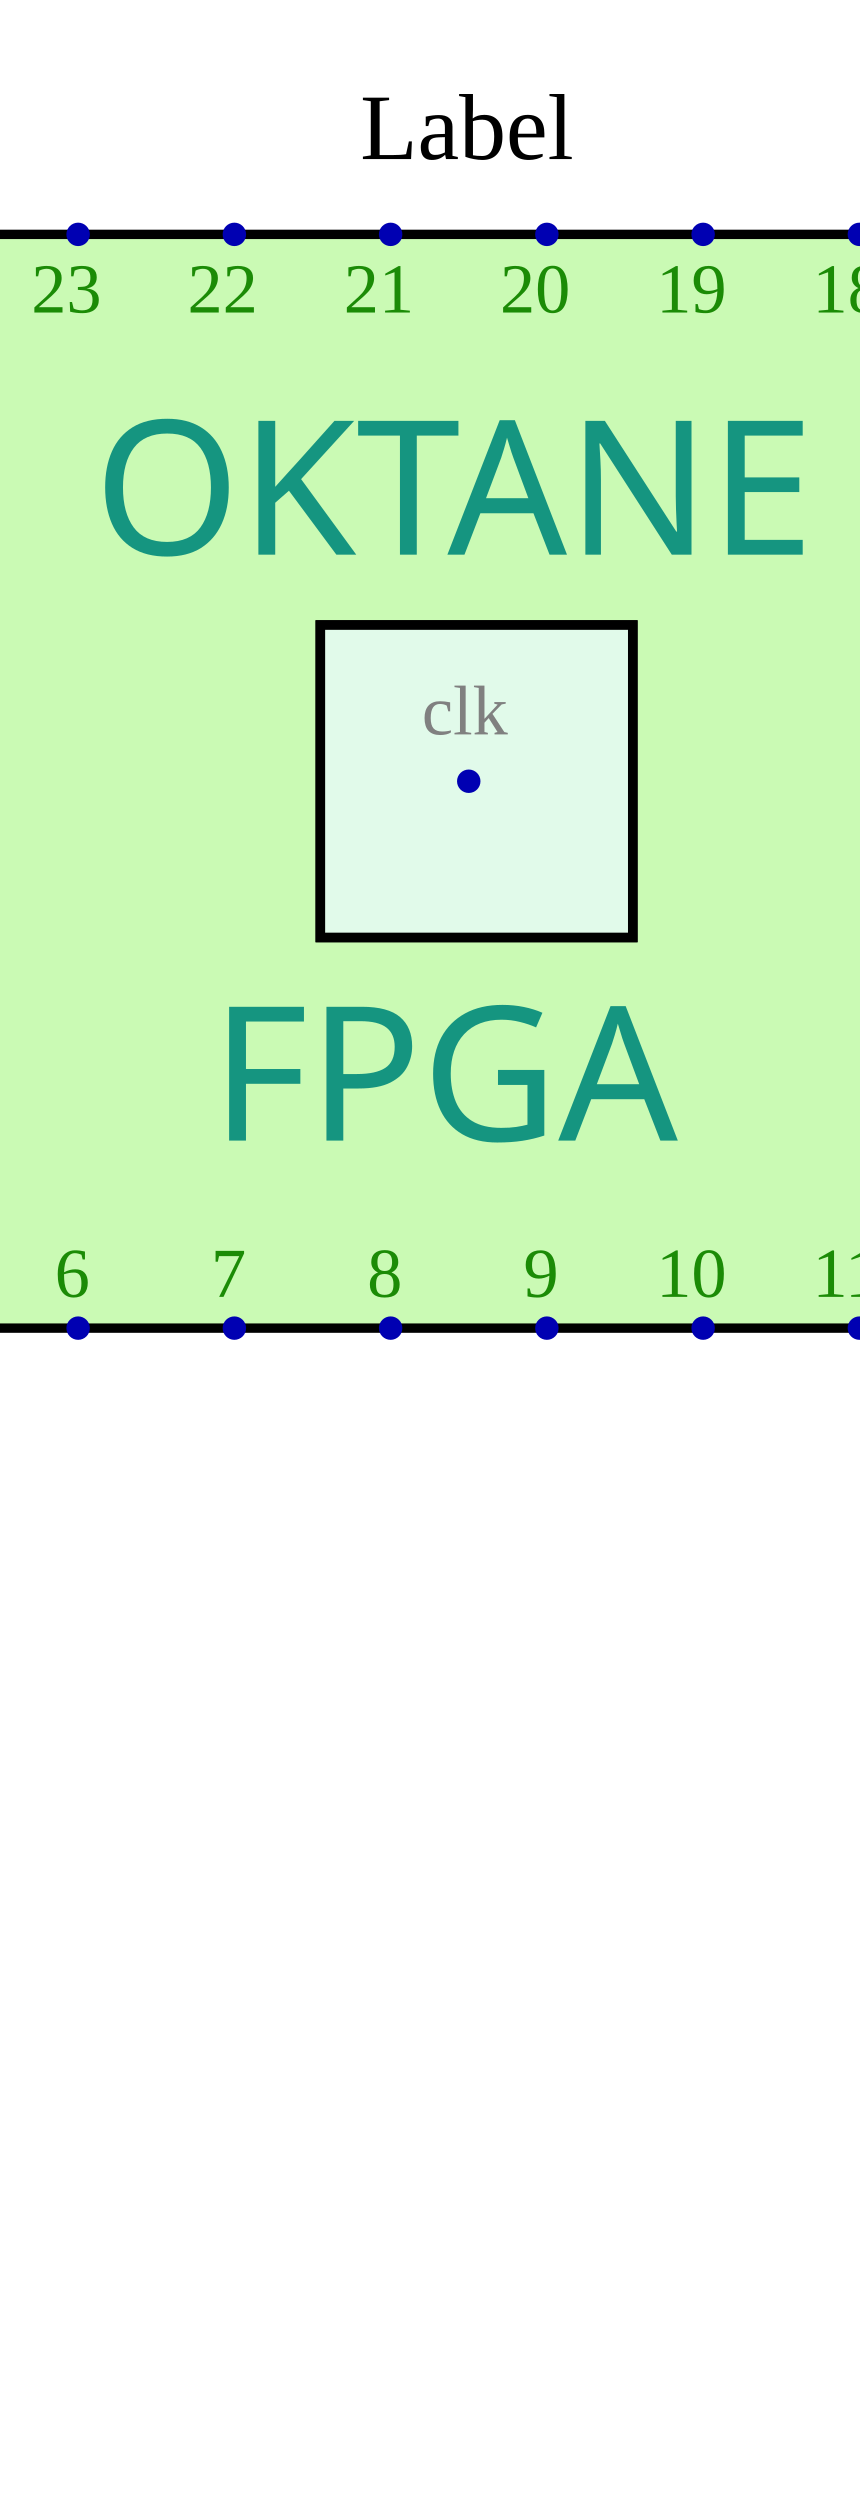
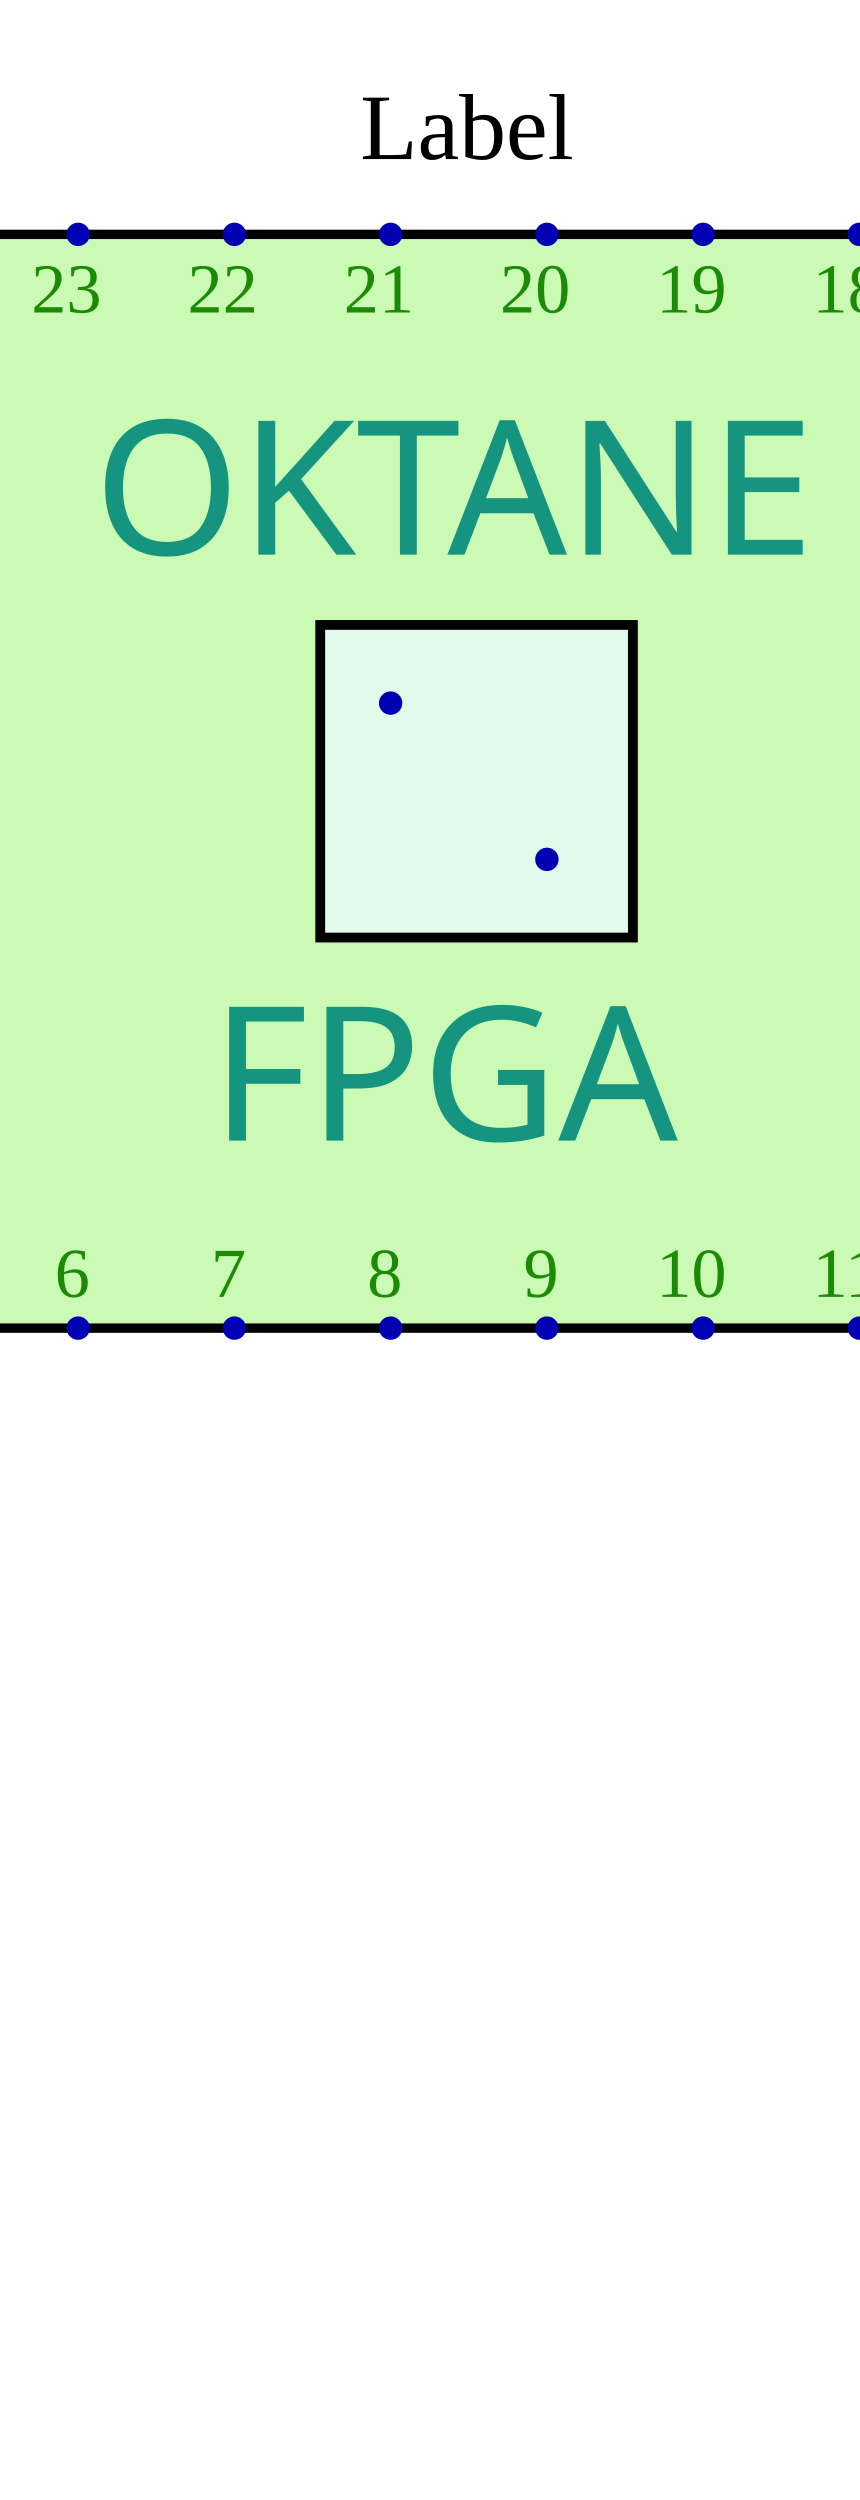
<svg xmlns="http://www.w3.org/2000/svg" viewBox="-80 -80 220 640" version="1.1" id="svg134">
  <defs id="defs136" />
  <path id="rect6" style="fill:#bbf8a0;fill-opacity:0.784;stroke:#000000;stroke-opacity:1;stroke-width:2.4;stroke-miterlimit:4;stroke-dasharray:none" d="M -20 60 L -20 340 L 260 340 L 260 60 L -20 60 z M 82 160 L 162 160 L 162 240 L 82 240 L 82 160 z " transform="translate(-80,-80)" />
  <text id="label" fill="#000000" font-size="24px" text-anchor="middle" x="39.534" y="-39.283">Label</text>
  <rect style="fill:#e0fae9;fill-opacity:0.956;stroke:#000000;stroke-width:2.472;stroke-opacity:1" id="rect130679" width="80" height="80" x="2" y="80" />
  <g id="g12" transform="translate(40,120)">
-     <circle fill="#0000b2" id="pin:clk" cx="0" cy="0" r="3" />
-     <text fill="#808080" font-size="18px" x="-12" y="-12" id="text10">clk</text>
+     <circle fill="#0000b2" id="pin:clk" cx="-20" cy="-20" r="3" />
  </g>
  <g id="g17" transform="translate(-100)">
    <circle fill="#0000b2" id="pin:p0" cx="0" cy="20" r="3" />
    <text fill="#808080" font-size="18px" x="4" y="26" id="text15" style="fill:#1b8b06;fill-opacity:1">
      <tspan style="fill:#1b8b06;fill-opacity:1" id="tspan49757">0</tspan>
    </text>
  </g>
  <g id="g22" transform="translate(-100,20)">
    <circle fill="#0000b2" id="pin:p1" cx="0" cy="40" r="3" />
    <text fill="#808080" font-size="18px" x="4" y="46" id="text20" style="fill:#1b8b06;fill-opacity:1">1</text>
  </g>
  <g id="g27" transform="translate(-100,40)">
    <circle fill="#0000b2" id="pin:p2" cx="0" cy="60" r="3" />
    <text fill="#808080" font-size="18px" x="4" y="66" id="text25" style="fill:#1b8b06;fill-opacity:1">2</text>
  </g>
  <g id="g32" transform="translate(-100,60)">
    <circle fill="#0000b2" id="pin:p3" cx="0" cy="80" r="3" />
    <text fill="#808080" font-size="18px" x="4" y="86" id="text30">
      <tspan style="fill:#1b8b06;fill-opacity:1" id="tspan65455">3</tspan>
    </text>
  </g>
  <g id="g37" transform="translate(-100,80)">
    <circle fill="#0000b2" id="pin:p4" cx="0" cy="100" r="3" />
    <text fill="#808080" font-size="18px" x="4" y="106" id="text35" style="fill:#1b8b06;fill-opacity:1">4</text>
  </g>
  <g id="g42" transform="translate(-100,100)">
    <circle fill="#0000b2" id="pin:p5" cx="0" cy="120" r="3" />
    <text fill="#808080" font-size="18px" x="4" y="126" id="text40" style="fill:#1b8b06;fill-opacity:1">5</text>
  </g>
  <g id="g47" transform="translate(-60,120)">
    <circle fill="#0000b2" id="pin:p6" cx="0" cy="140" r="3" />
    <text fill="#808080" font-size="18px" x="-6" y="132" id="text45">
      <tspan style="fill:#1b8b06;fill-opacity:1" id="tspan70255">6</tspan>
    </text>
  </g>
  <g id="g52" transform="translate(-20,100)">
    <circle fill="#0000b2" id="pin:p7" cx="0" cy="160" r="3" />
    <text fill="#808080" font-size="18px" x="-6" y="152" id="text50" style="fill:#1b8b06;fill-opacity:1">7</text>
  </g>
  <g id="g57" transform="translate(20,80)">
    <circle fill="#0000b2" id="pin:p8" cx="0" cy="180" r="3" />
    <text fill="#808080" font-size="18px" x="-6" y="172" id="text55" style="fill:#1b8b06;fill-opacity:1">8</text>
  </g>
  <g id="g62" transform="translate(60,60)">
    <circle fill="#0000b2" id="pin:p9" cx="0" cy="200" r="3" />
    <text fill="#808080" font-size="18px" x="-6" y="192" id="text60" style="fill:#1b8b06;fill-opacity:1">9</text>
  </g>
  <g id="g67" transform="translate(100,40)">
    <circle fill="#0000b2" id="pin:p10" cx="0" cy="220" r="3" />
    <text fill="#808080" font-size="18px" x="-12" y="212" id="text65">
      <tspan style="fill:#1b8b06;fill-opacity:1" id="tspan75055">10</tspan>
    </text>
  </g>
  <g id="g72" transform="translate(140,20)">
    <circle fill="#0000b2" id="pin:p11" cx="0" cy="240" r="3" />
    <text fill="#808080" font-size="18px" x="-12" y="232" id="text70" style="fill:#1b8b06;fill-opacity:1">11</text>
  </g>
  <g id="g77" transform="translate(180,-40)">
    <circle fill="#0000b2" id="pin:p12" cx="0" cy="260" r="3" />
    <text fill="#808080" font-size="18px" x="-32" y="266" id="text75" style="fill:#1b8b06;fill-opacity:1">12</text>
  </g>
  <g id="g82" transform="translate(180,-100)">
    <circle fill="#0000b2" id="pin:p13" cx="0" cy="280" r="3" />
    <text fill="#808080" font-size="18px" x="-32" y="286" id="text80" style="fill:#1b8b06;fill-opacity:1">13</text>
  </g>
  <g id="g87" transform="translate(180,-160)">
    <circle fill="#0000b2" id="pin:p14" cx="0" cy="300" r="3" />
    <text fill="#808080" font-size="18px" x="-32" y="306" id="text85" style="fill:#1b8b06;fill-opacity:1">14</text>
  </g>
  <g id="g92" transform="translate(180,-220)">
    <circle fill="#0000b2" id="pin:p15" cx="0" cy="320" r="3" />
    <text fill="#808080" font-size="18px" x="-32" y="326" id="text90" style="fill:#1b8b06;fill-opacity:1">15</text>
  </g>
  <g id="g97" transform="translate(180,-280)">
    <circle fill="#0000b2" id="pin:p16" cx="0" cy="340" r="3" />
    <text fill="#808080" font-size="18px" x="-30" y="346" id="text95" style="fill:#1b8b06;fill-opacity:1">16</text>
  </g>
  <g id="g102" transform="translate(180,-340)">
    <circle fill="#0000b2" id="pin:p17" cx="0" cy="360" r="3" />
    <text fill="#808080" font-size="18px" x="-32" y="366" id="text100" style="fill:#1b8b06;fill-opacity:1">17</text>
  </g>
  <g id="g107" transform="translate(140,-400)">
    <circle fill="#0000b2" id="pin:p18" cx="0" cy="380" r="3" />
    <text fill="#808080" font-size="18px" x="-12" y="400" id="text105" style="fill:#1b8b06;fill-opacity:1">18</text>
  </g>
  <g id="g112" transform="translate(100,-420)">
    <circle fill="#0000b2" id="pin:p19" cx="0" cy="400" r="3" />
    <text fill="#808080" font-size="18px" x="-12" y="420" id="text110" style="fill:#1b8b06;fill-opacity:1">19</text>
  </g>
  <g id="g117" transform="translate(60,-440)">
    <circle fill="#0000b2" id="pin:p20" cx="0" cy="420" r="3" />
    <text fill="#808080" font-size="18px" x="-12" y="440" id="text115" style="fill:#1b8b06;fill-opacity:1">20</text>
  </g>
  <g id="g122" transform="translate(20,-460)">
    <circle fill="#0000b2" id="pin:p21" cx="0" cy="440" r="3" />
    <text fill="#808080" font-size="18px" x="-12" y="460" id="text120" style="fill:#1b8b06;fill-opacity:1">21</text>
  </g>
  <g id="g127" transform="translate(-20,-480)">
    <circle fill="#0000b2" id="pin:p22" cx="0" cy="460" r="3" />
    <text fill="#808080" font-size="18px" x="-12" y="480" id="text125" style="fill:#1b8b06;fill-opacity:1">22</text>
  </g>
  <g id="g132" transform="translate(40,-500)">
    <circle fill="#0000b2" id="pin:p23" cx="-100" cy="480" r="3" />
    <text fill="#808080" font-size="18px" x="-112" y="500" id="text130" style="fill:#1b8b06;fill-opacity:1">23</text>
  </g>
  <text xml:space="preserve" style="font-size:48px;line-height:1.25;font-family:sans-serif;writing-mode:lr-tb;fill:#159580;fill-opacity:1" x="-56" y="62" id="text110601">
    <tspan id="tspan110599" x="-56" y="62">OKTANE</tspan>
  </text>
  <text xml:space="preserve" style="font-size:48px;line-height:1.25;font-family:sans-serif;writing-mode:lr-tb;fill:#159580;fill-opacity:1" x="-26" y="212" id="text119723">
    <tspan id="tspan119721" x="-26" y="212">FPGA</tspan>
  </text>
+   <g id="g137" transform="translate(20,-326)">
+     <circle fill="#0000b2" id="pin:sys_clk" cx="40" cy="466" r="3" />
+   </g>
</svg>
